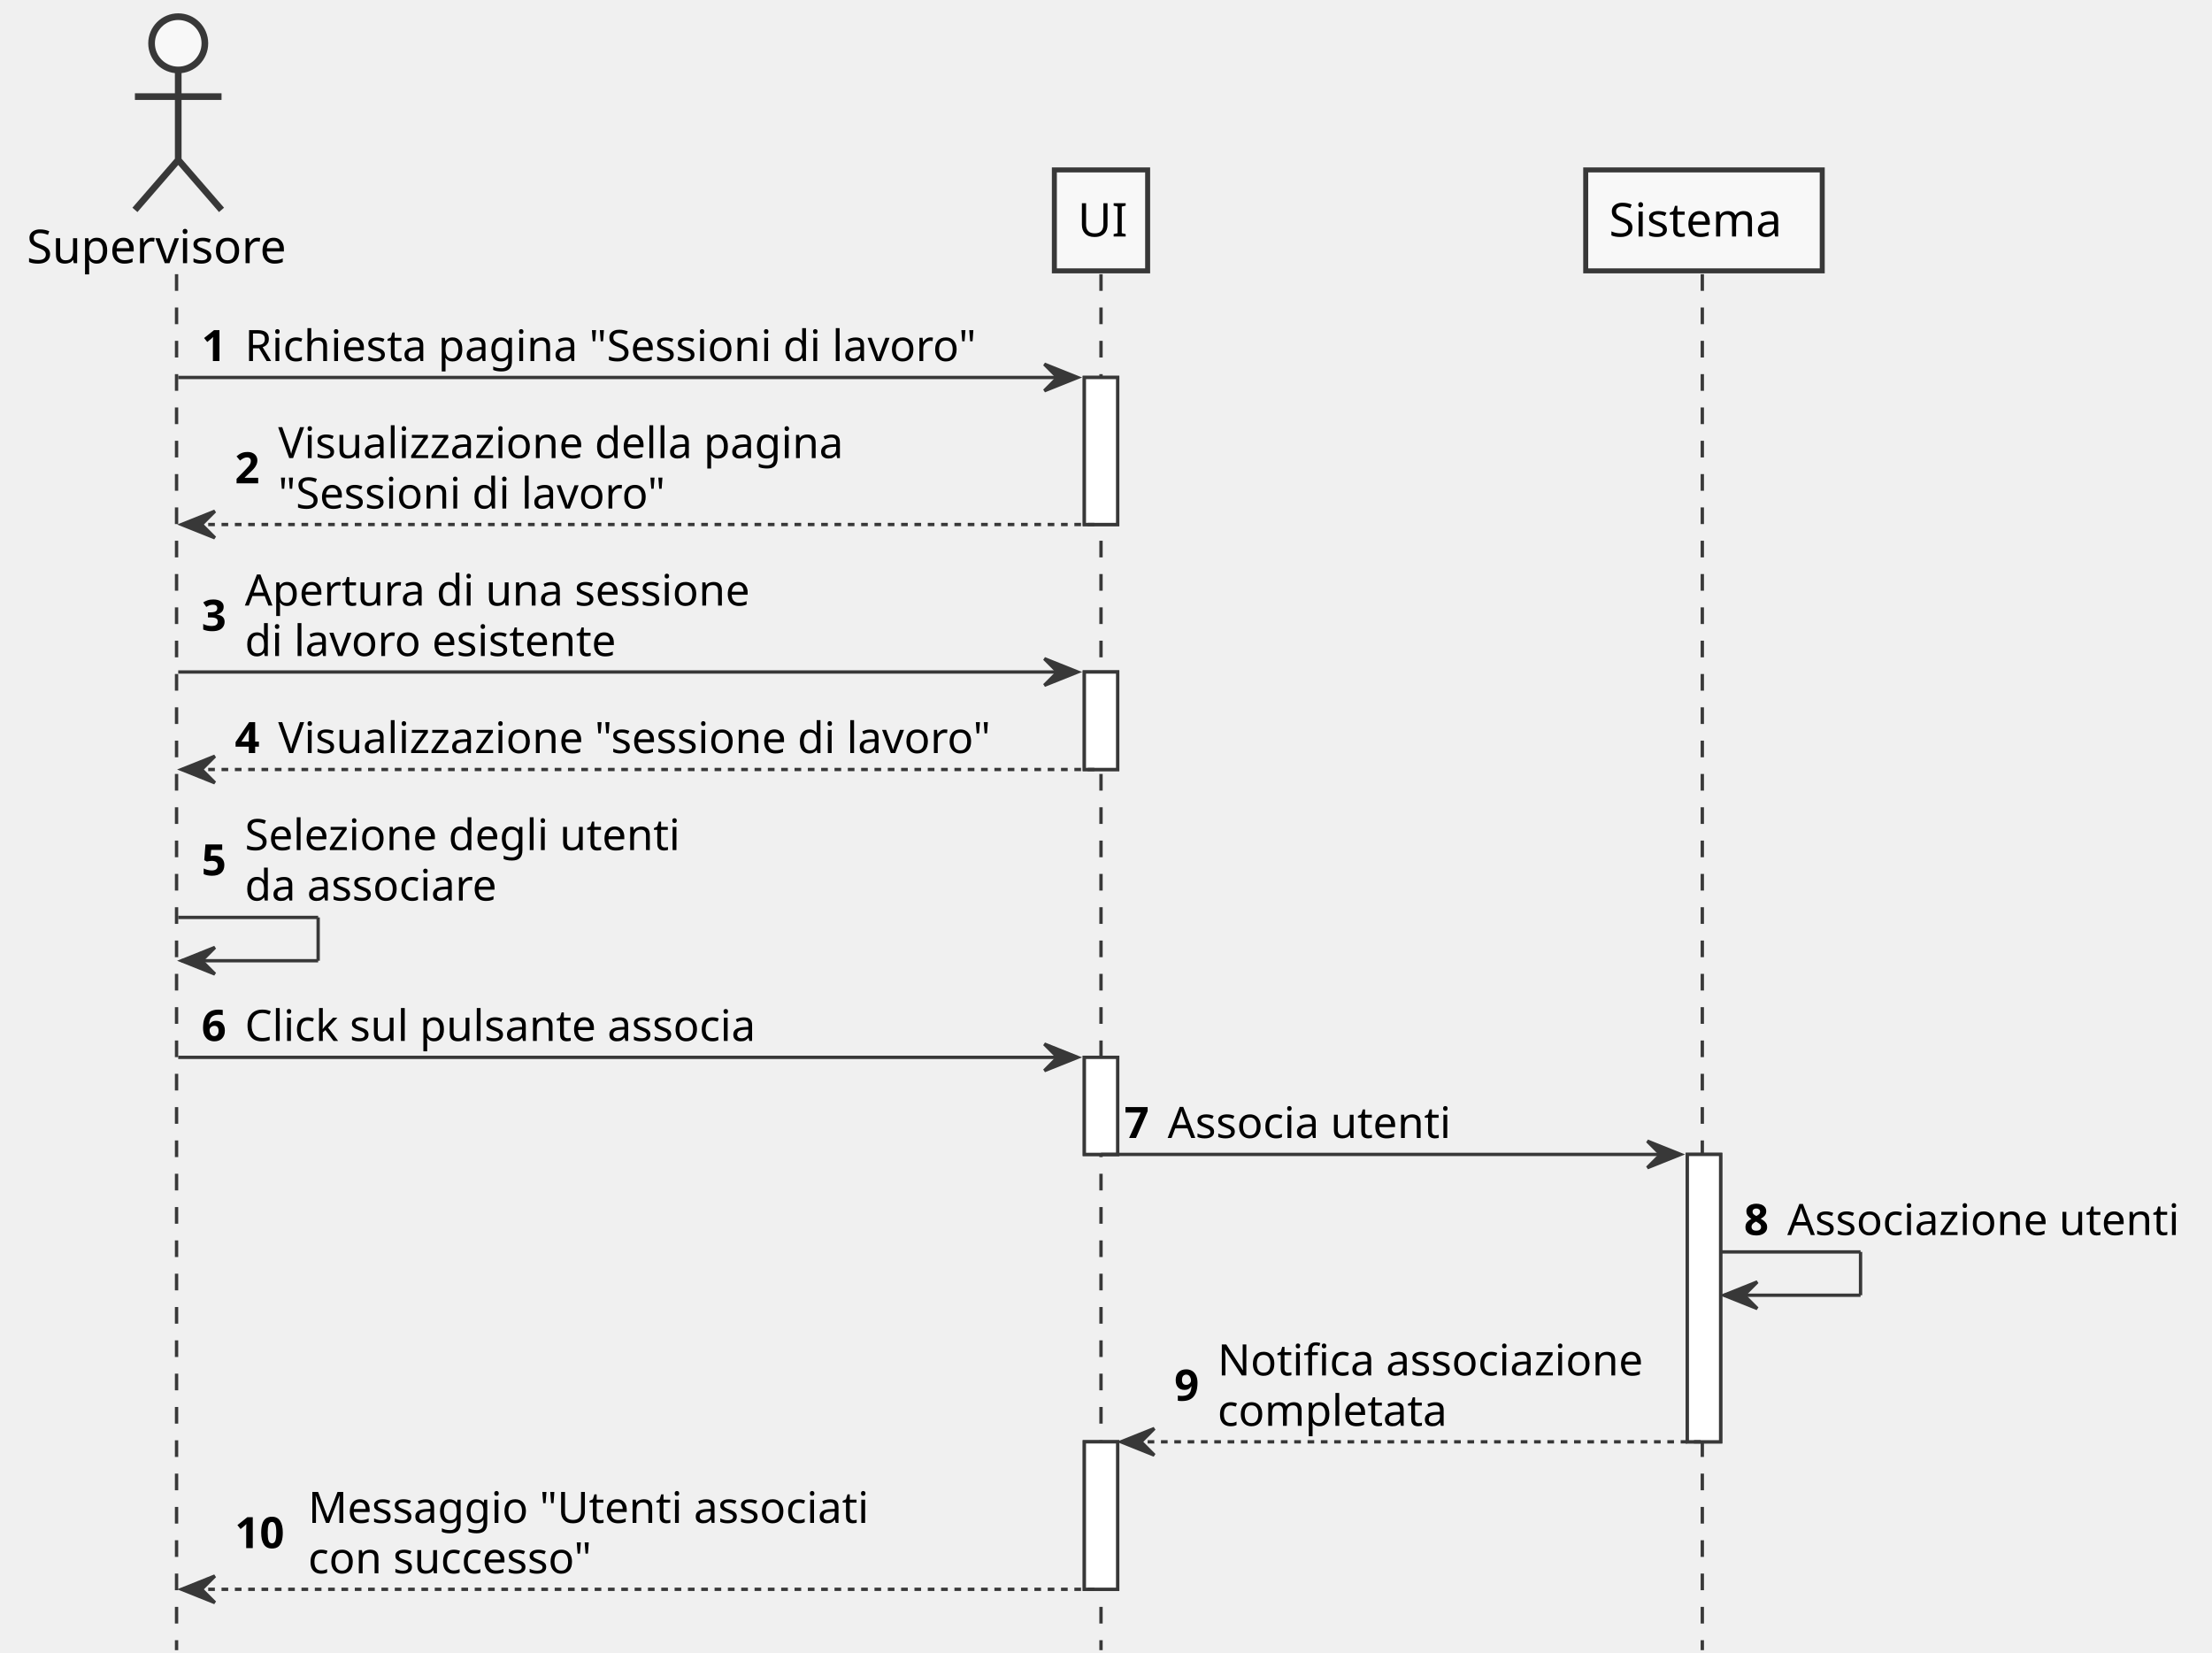
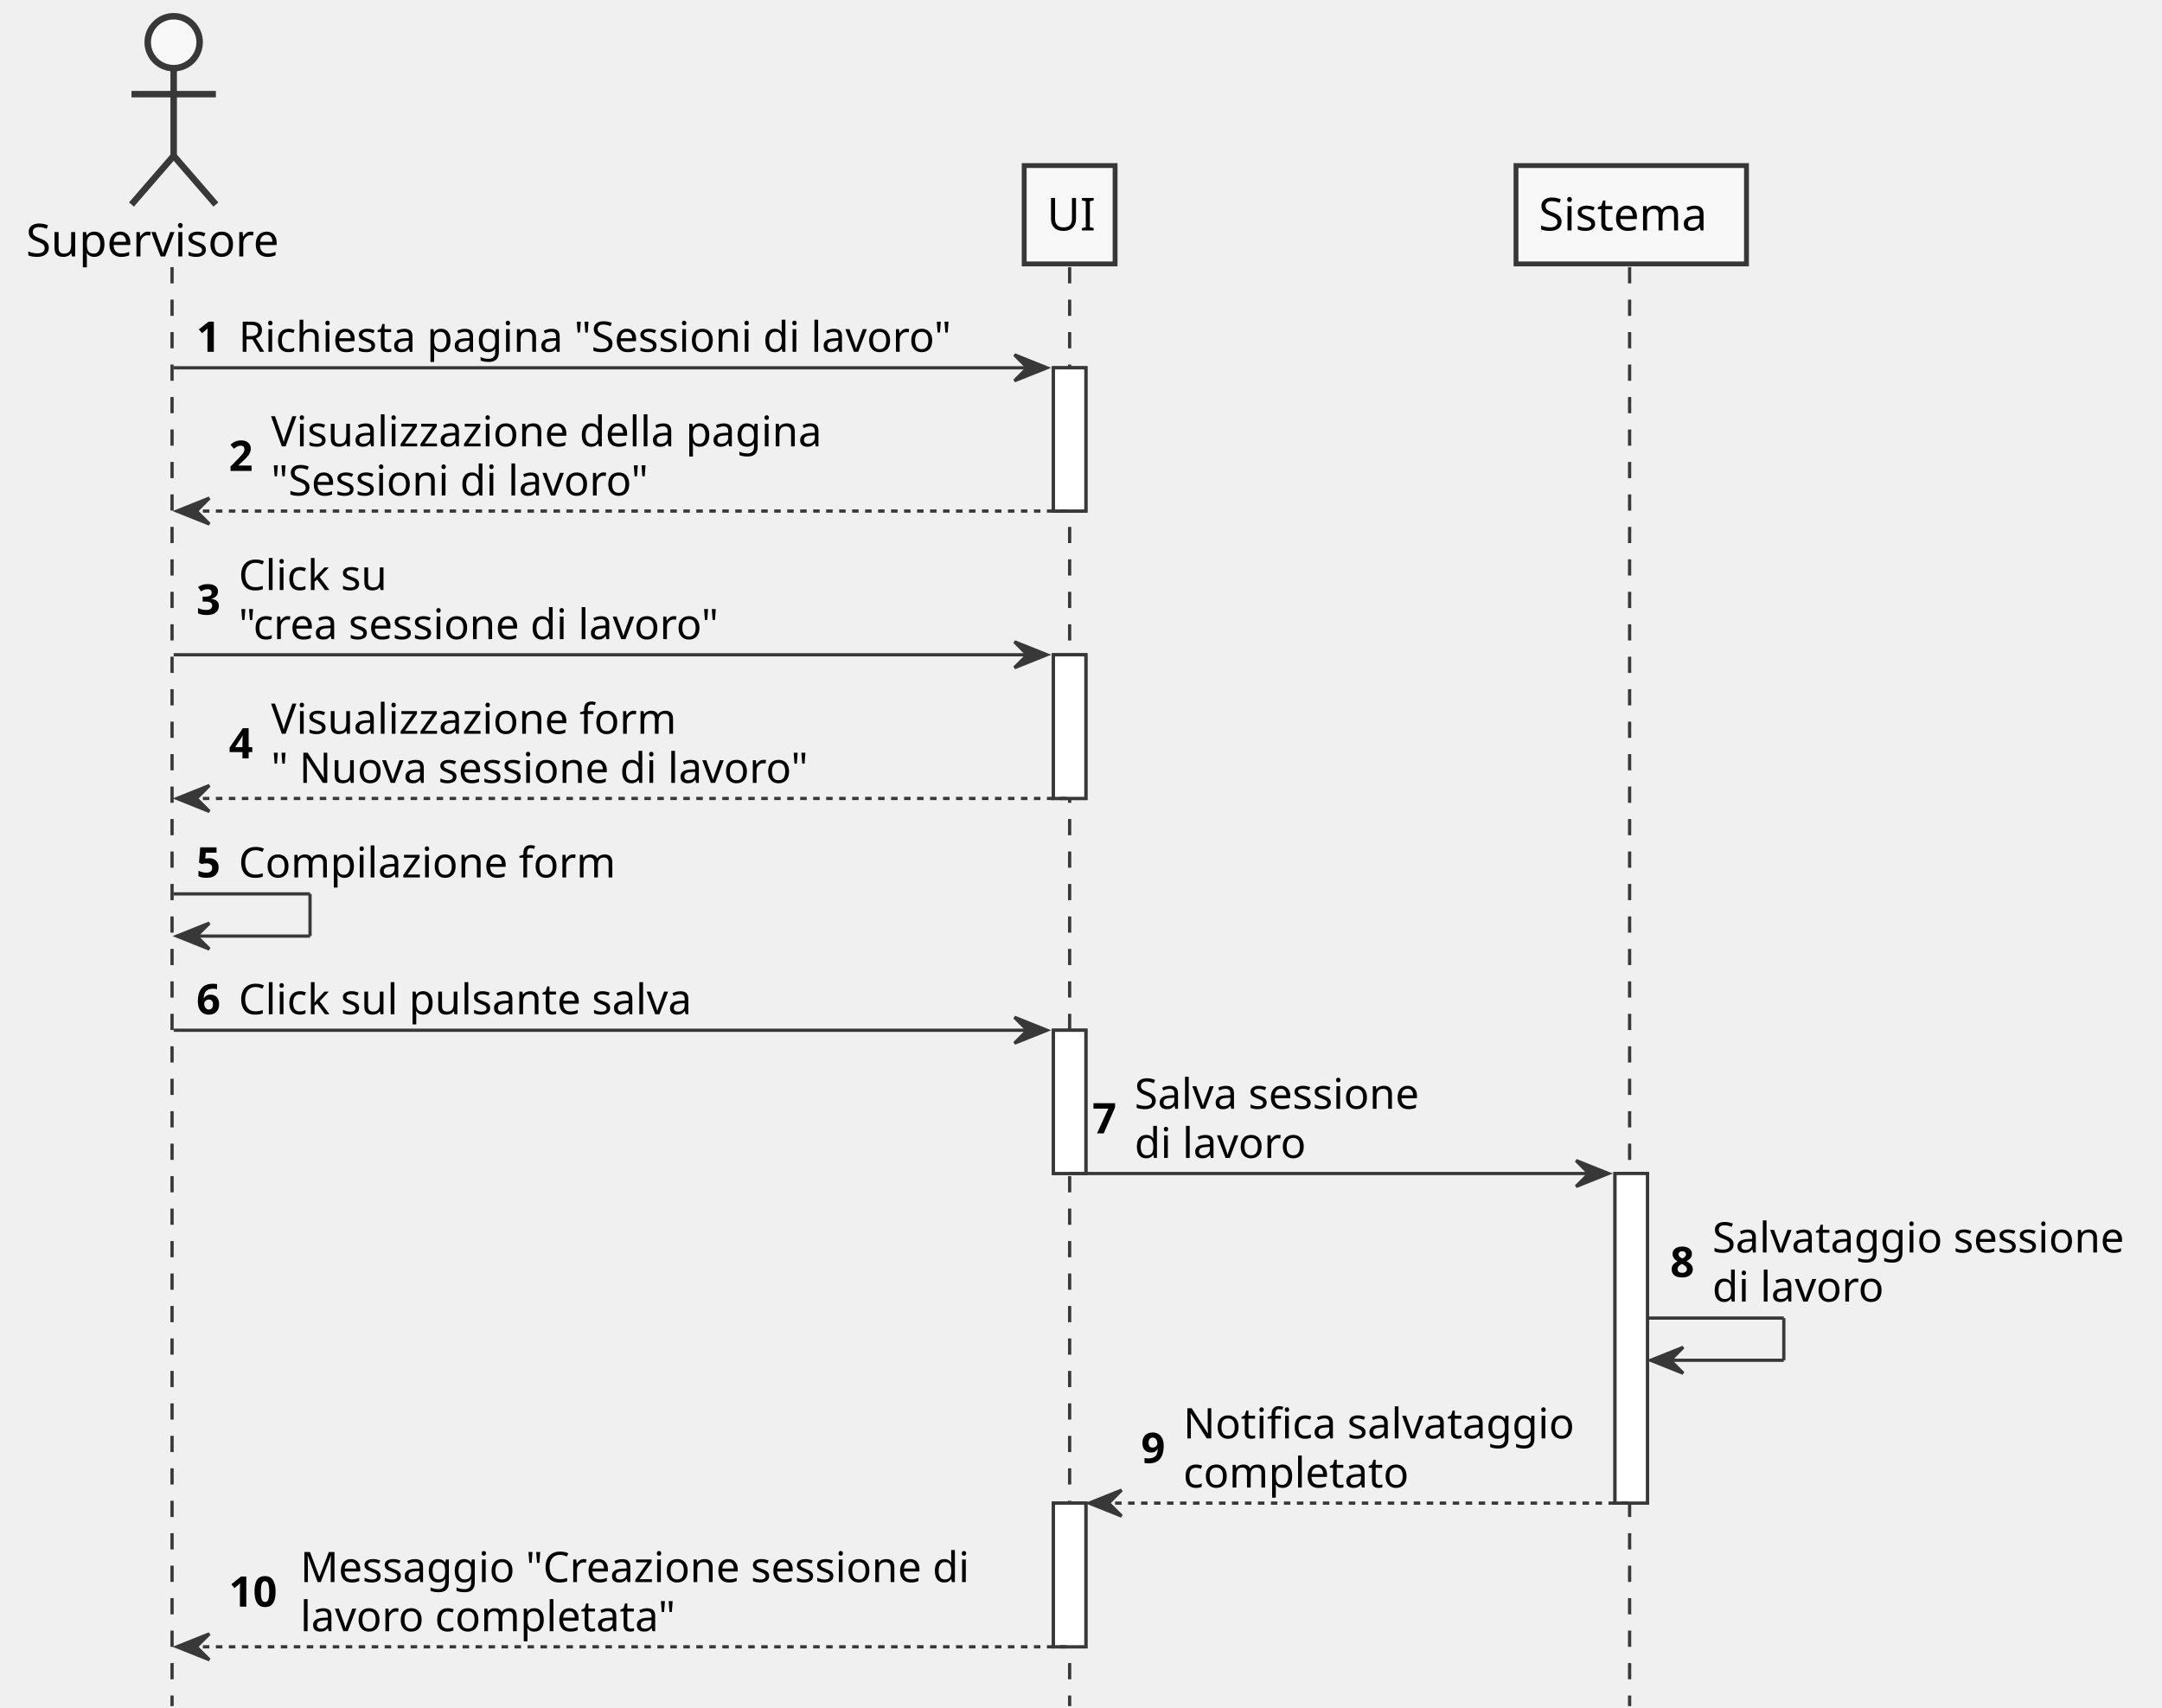
- <svg xmlns="http://www.w3.org/2000/svg" contentScriptType="application/ecmascript" contentStyleType="text/css" height="496px" preserveAspectRatio="none" style="width:664px;height:496px;" version="1.1" viewBox="0 0 664 496" width="664px" zoomAndPan="magnify">
+ <svg xmlns="http://www.w3.org/2000/svg" contentScriptType="application/ecmascript" contentStyleType="text/css" height="526px" preserveAspectRatio="none" style="width:666px;height:526px;" version="1.1" viewBox="0 0 666 526" width="666px" zoomAndPan="magnify">
  <defs />
  <g>
-     <rect fill="#FFFFFF" height="44.133" style="stroke: #383838; stroke-width: 1.0;" width="10" x="325.5" y="113.297" />
-     <rect fill="#FFFFFF" height="29.266" style="stroke: #383838; stroke-width: 1.0;" width="10" x="325.5" y="201.695" />
-     <rect fill="#FFFFFF" height="29.133" style="stroke: #383838; stroke-width: 1.0;" width="10" x="325.5" y="317.359" />
-     <rect fill="#FFFFFF" height="44.266" style="stroke: #383838; stroke-width: 1.0;" width="10" x="325.5" y="432.758" />
-     <rect fill="#FFFFFF" height="86.266" style="stroke: #383838; stroke-width: 1.0;" width="10" x="506.5" y="346.492" />
-     <line style="stroke: #383838; stroke-width: 1.0; stroke-dasharray: 5.0,5.0;" x1="53" x2="53" y1="82.297" y2="495.289" />
-     <line style="stroke: #383838; stroke-width: 1.0; stroke-dasharray: 5.0,5.0;" x1="330.5" x2="330.5" y1="82.297" y2="495.289" />
-     <line style="stroke: #383838; stroke-width: 1.0; stroke-dasharray: 5.0,5.0;" x1="511" x2="511" y1="82.297" y2="495.289" />
+     <rect fill="#FFFFFF" height="44.133" style="stroke: #383838; stroke-width: 1.0;" width="10" x="324.5" y="113.297" />
+     <rect fill="#FFFFFF" height="44.266" style="stroke: #383838; stroke-width: 1.0;" width="10" x="324.5" y="201.695" />
+     <rect fill="#FFFFFF" height="44.133" style="stroke: #383838; stroke-width: 1.0;" width="10" x="324.5" y="317.359" />
+     <rect fill="#FFFFFF" height="44.266" style="stroke: #383838; stroke-width: 1.0;" width="10" x="324.5" y="463.023" />
+     <rect fill="#FFFFFF" height="101.531" style="stroke: #383838; stroke-width: 1.0;" width="10" x="497.5" y="361.492" />
+     <line style="stroke: #383838; stroke-width: 1.0; stroke-dasharray: 5.0,5.0;" x1="53" x2="53" y1="82.297" y2="525.555" />
+     <line style="stroke: #383838; stroke-width: 1.0; stroke-dasharray: 5.0,5.0;" x1="329.5" x2="329.5" y1="82.297" y2="525.555" />
+     <line style="stroke: #383838; stroke-width: 1.0; stroke-dasharray: 5.0,5.0;" x1="502" x2="502" y1="82.297" y2="525.555" />
    <text fill="#000000" font-family="sans-serif" font-size="14" lengthAdjust="spacingAndGlyphs" textLength="85" x="8" y="78.995">Supervisore</text>
    <ellipse cx="53.5" cy="13" fill="#F8F8F8" rx="8" ry="8" style="stroke: #383838; stroke-width: 2.0;" />
    <path d="M53.5,21 L53.5,48 M40.5,29 L66.5,29 M53.5,48 L40.5,63 M53.5,48 L66.5,63 " fill="#F8F8F8" style="stroke: #383838; stroke-width: 2.0;" />
-     <rect fill="#F8F8F8" height="30.297" style="stroke: #383838; stroke-width: 1.5;" width="28" x="316.5" y="51" />
-     <text fill="#000000" font-family="sans-serif" font-size="14" lengthAdjust="spacingAndGlyphs" textLength="14" x="323.5" y="70.995">UI</text>
-     <rect fill="#F8F8F8" height="30.297" style="stroke: #383838; stroke-width: 1.5;" width="71" x="476" y="51" />
-     <text fill="#000000" font-family="sans-serif" font-size="14" lengthAdjust="spacingAndGlyphs" textLength="57" x="483" y="70.995">Sistema</text>
-     <rect fill="#FFFFFF" height="44.133" style="stroke: #383838; stroke-width: 1.0;" width="10" x="325.5" y="113.297" />
-     <rect fill="#FFFFFF" height="29.266" style="stroke: #383838; stroke-width: 1.0;" width="10" x="325.5" y="201.695" />
-     <rect fill="#FFFFFF" height="29.133" style="stroke: #383838; stroke-width: 1.0;" width="10" x="325.5" y="317.359" />
-     <rect fill="#FFFFFF" height="44.266" style="stroke: #383838; stroke-width: 1.0;" width="10" x="325.5" y="432.758" />
-     <rect fill="#FFFFFF" height="86.266" style="stroke: #383838; stroke-width: 1.0;" width="10" x="506.5" y="346.492" />
-     <polygon fill="#383838" points="313.5,109.297,323.5,113.297,313.5,117.297,317.5,113.297" style="stroke: #383838; stroke-width: 1.0;" />
-     <line style="stroke: #383838; stroke-width: 1.0;" x1="53.5" x2="319.5" y1="113.297" y2="113.297" />
+     <rect fill="#F8F8F8" height="30.297" style="stroke: #383838; stroke-width: 1.5;" width="28" x="315.5" y="51" />
+     <text fill="#000000" font-family="sans-serif" font-size="14" lengthAdjust="spacingAndGlyphs" textLength="14" x="322.5" y="70.995">UI</text>
+     <rect fill="#F8F8F8" height="30.297" style="stroke: #383838; stroke-width: 1.5;" width="71" x="467" y="51" />
+     <text fill="#000000" font-family="sans-serif" font-size="14" lengthAdjust="spacingAndGlyphs" textLength="57" x="474" y="70.995">Sistema</text>
+     <rect fill="#FFFFFF" height="44.133" style="stroke: #383838; stroke-width: 1.0;" width="10" x="324.5" y="113.297" />
+     <rect fill="#FFFFFF" height="44.266" style="stroke: #383838; stroke-width: 1.0;" width="10" x="324.5" y="201.695" />
+     <rect fill="#FFFFFF" height="44.133" style="stroke: #383838; stroke-width: 1.0;" width="10" x="324.5" y="317.359" />
+     <rect fill="#FFFFFF" height="44.266" style="stroke: #383838; stroke-width: 1.0;" width="10" x="324.5" y="463.023" />
+     <rect fill="#FFFFFF" height="101.531" style="stroke: #383838; stroke-width: 1.0;" width="10" x="497.5" y="361.492" />
+     <polygon fill="#383838" points="312.5,109.297,322.5,113.297,312.5,117.297,316.5,113.297" style="stroke: #383838; stroke-width: 1.0;" />
+     <line style="stroke: #383838; stroke-width: 1.0;" x1="53.5" x2="318.5" y1="113.297" y2="113.297" />
    <text fill="#000000" font-family="sans-serif" font-size="13" font-weight="bold" lengthAdjust="spacingAndGlyphs" textLength="9" x="60.5" y="108.364">1</text>
    <text fill="#000000" font-family="sans-serif" font-size="13" lengthAdjust="spacingAndGlyphs" textLength="239" x="73.5" y="108.364">Richiesta pagina "Sessioni di lavoro"</text>
    <polygon fill="#383838" points="64.5,153.43,54.5,157.43,64.5,161.43,60.5,157.43" style="stroke: #383838; stroke-width: 1.0;" />
-     <line style="stroke: #383838; stroke-width: 1.0; stroke-dasharray: 2.0,2.0;" x1="58.5" x2="329.5" y1="157.43" y2="157.43" />
+     <line style="stroke: #383838; stroke-width: 1.0; stroke-dasharray: 2.0,2.0;" x1="58.5" x2="328.5" y1="157.43" y2="157.43" />
    <text fill="#000000" font-family="sans-serif" font-size="13" font-weight="bold" lengthAdjust="spacingAndGlyphs" textLength="9" x="70.5" y="145.063">2</text>
    <text fill="#000000" font-family="sans-serif" font-size="13" lengthAdjust="spacingAndGlyphs" textLength="185" x="83.5" y="137.497">Visualizzazione della pagina</text>
    <text fill="#000000" font-family="sans-serif" font-size="13" lengthAdjust="spacingAndGlyphs" textLength="127" x="83.5" y="152.629">"Sessioni di lavoro"</text>
-     <polygon fill="#383838" points="313.5,197.695,323.5,201.695,313.5,205.695,317.5,201.695" style="stroke: #383838; stroke-width: 1.0;" />
-     <line style="stroke: #383838; stroke-width: 1.0;" x1="53.5" x2="319.5" y1="201.695" y2="201.695" />
+     <polygon fill="#383838" points="312.5,197.695,322.5,201.695,312.5,205.695,316.5,201.695" style="stroke: #383838; stroke-width: 1.0;" />
+     <line style="stroke: #383838; stroke-width: 1.0;" x1="53.5" x2="318.5" y1="201.695" y2="201.695" />
    <text fill="#000000" font-family="sans-serif" font-size="13" font-weight="bold" lengthAdjust="spacingAndGlyphs" textLength="9" x="60.5" y="189.329">3</text>
-     <text fill="#000000" font-family="sans-serif" font-size="13" lengthAdjust="spacingAndGlyphs" textLength="161" x="73.5" y="181.762">Apertura di una sessione</text>
-     <text fill="#000000" font-family="sans-serif" font-size="13" lengthAdjust="spacingAndGlyphs" textLength="121" x="73.5" y="196.895">di lavoro esistente</text>
-     <polygon fill="#383838" points="64.5,226.961,54.5,230.961,64.5,234.961,60.5,230.961" style="stroke: #383838; stroke-width: 1.0;" />
-     <line style="stroke: #383838; stroke-width: 1.0; stroke-dasharray: 2.0,2.0;" x1="58.5" x2="329.5" y1="230.961" y2="230.961" />
-     <text fill="#000000" font-family="sans-serif" font-size="13" font-weight="bold" lengthAdjust="spacingAndGlyphs" textLength="9" x="70.5" y="226.028">4</text>
-     <text fill="#000000" font-family="sans-serif" font-size="13" lengthAdjust="spacingAndGlyphs" textLength="235" x="83.5" y="226.028">Visualizzazione "sessione di lavoro"</text>
+     <text fill="#000000" font-family="sans-serif" font-size="13" lengthAdjust="spacingAndGlyphs" textLength="51" x="73.5" y="181.762">Click su</text>
+     <text fill="#000000" font-family="sans-serif" font-size="13" lengthAdjust="spacingAndGlyphs" textLength="162" x="73.5" y="196.895">"crea sessione di lavoro"</text>
+     <polygon fill="#383838" points="64.5,241.961,54.5,245.961,64.5,249.961,60.5,245.961" style="stroke: #383838; stroke-width: 1.0;" />
+     <line style="stroke: #383838; stroke-width: 1.0; stroke-dasharray: 2.0,2.0;" x1="58.5" x2="328.5" y1="245.961" y2="245.961" />
+     <text fill="#000000" font-family="sans-serif" font-size="13" font-weight="bold" lengthAdjust="spacingAndGlyphs" textLength="9" x="70.5" y="233.594">4</text>
+     <text fill="#000000" font-family="sans-serif" font-size="13" lengthAdjust="spacingAndGlyphs" textLength="136" x="83.5" y="226.028">Visualizzazione form</text>
+     <text fill="#000000" font-family="sans-serif" font-size="13" lengthAdjust="spacingAndGlyphs" textLength="180" x="83.5" y="241.161">" Nuova sessione di lavoro"</text>
    <line style="stroke: #383838; stroke-width: 1.0;" x1="53.5" x2="95.5" y1="275.359" y2="275.359" />
    <line style="stroke: #383838; stroke-width: 1.0;" x1="95.5" x2="95.5" y1="275.359" y2="288.359" />
    <line style="stroke: #383838; stroke-width: 1.0;" x1="54.5" x2="95.5" y1="288.359" y2="288.359" />
    <polygon fill="#383838" points="64.5,284.359,54.5,288.359,64.5,292.359,60.5,288.359" style="stroke: #383838; stroke-width: 1.0;" />
-     <text fill="#000000" font-family="sans-serif" font-size="13" font-weight="bold" lengthAdjust="spacingAndGlyphs" textLength="9" x="60.5" y="262.727">5</text>
-     <text fill="#000000" font-family="sans-serif" font-size="13" lengthAdjust="spacingAndGlyphs" textLength="141" x="73.5" y="255.161">Selezione degli utenti</text>
-     <text fill="#000000" font-family="sans-serif" font-size="13" lengthAdjust="spacingAndGlyphs" textLength="82" x="73.5" y="270.293">da associare</text>
-     <polygon fill="#383838" points="313.5,313.359,323.5,317.359,313.5,321.359,317.5,317.359" style="stroke: #383838; stroke-width: 1.0;" />
-     <line style="stroke: #383838; stroke-width: 1.0;" x1="53.5" x2="319.5" y1="317.359" y2="317.359" />
+     <text fill="#000000" font-family="sans-serif" font-size="13" font-weight="bold" lengthAdjust="spacingAndGlyphs" textLength="9" x="60.5" y="270.293">5</text>
+     <text fill="#000000" font-family="sans-serif" font-size="13" lengthAdjust="spacingAndGlyphs" textLength="124" x="73.5" y="270.293">Compilazione form</text>
+     <polygon fill="#383838" points="312.5,313.359,322.5,317.359,312.5,321.359,316.5,317.359" style="stroke: #383838; stroke-width: 1.0;" />
+     <line style="stroke: #383838; stroke-width: 1.0;" x1="53.5" x2="318.5" y1="317.359" y2="317.359" />
    <text fill="#000000" font-family="sans-serif" font-size="13" font-weight="bold" lengthAdjust="spacingAndGlyphs" textLength="9" x="60.5" y="312.426">6</text>
-     <text fill="#000000" font-family="sans-serif" font-size="13" lengthAdjust="spacingAndGlyphs" textLength="168" x="73.5" y="312.426">Click sul pulsante associa</text>
-     <polygon fill="#383838" points="494.5,342.492,504.5,346.492,494.5,350.492,498.5,346.492" style="stroke: #383838; stroke-width: 1.0;" />
-     <line style="stroke: #383838; stroke-width: 1.0;" x1="330.5" x2="500.5" y1="346.492" y2="346.492" />
-     <text fill="#000000" font-family="sans-serif" font-size="13" font-weight="bold" lengthAdjust="spacingAndGlyphs" textLength="9" x="337.5" y="341.559">7</text>
-     <text fill="#000000" font-family="sans-serif" font-size="13" lengthAdjust="spacingAndGlyphs" textLength="92" x="350.5" y="341.559">Associa utenti</text>
-     <line style="stroke: #383838; stroke-width: 1.0;" x1="516.5" x2="558.5" y1="375.758" y2="375.758" />
-     <line style="stroke: #383838; stroke-width: 1.0;" x1="558.5" x2="558.5" y1="375.758" y2="388.758" />
-     <line style="stroke: #383838; stroke-width: 1.0;" x1="517.5" x2="558.5" y1="388.758" y2="388.758" />
-     <polygon fill="#383838" points="527.5,384.758,517.5,388.758,527.5,392.758,523.5,388.758" style="stroke: #383838; stroke-width: 1.0;" />
-     <text fill="#000000" font-family="sans-serif" font-size="13" font-weight="bold" lengthAdjust="spacingAndGlyphs" textLength="9" x="523.5" y="370.692">8</text>
-     <text fill="#000000" font-family="sans-serif" font-size="13" lengthAdjust="spacingAndGlyphs" textLength="127" x="536.5" y="370.692">Associazione utenti</text>
-     <polygon fill="#383838" points="346.5,428.758,336.5,432.758,346.5,436.758,342.5,432.758" style="stroke: #383838; stroke-width: 1.0;" />
-     <line style="stroke: #383838; stroke-width: 1.0; stroke-dasharray: 2.0,2.0;" x1="340.5" x2="510.5" y1="432.758" y2="432.758" />
-     <text fill="#000000" font-family="sans-serif" font-size="13" font-weight="bold" lengthAdjust="spacingAndGlyphs" textLength="9" x="352.5" y="420.391">9</text>
-     <text fill="#000000" font-family="sans-serif" font-size="13" lengthAdjust="spacingAndGlyphs" textLength="139" x="365.5" y="412.825">Notifica associazione</text>
-     <text fill="#000000" font-family="sans-serif" font-size="13" lengthAdjust="spacingAndGlyphs" textLength="74" x="365.5" y="427.957">completata</text>
-     <polygon fill="#383838" points="64.5,473.023,54.5,477.023,64.5,481.023,60.5,477.023" style="stroke: #383838; stroke-width: 1.0;" />
-     <line style="stroke: #383838; stroke-width: 1.0; stroke-dasharray: 2.0,2.0;" x1="58.5" x2="329.5" y1="477.023" y2="477.023" />
-     <text fill="#000000" font-family="sans-serif" font-size="13" font-weight="bold" lengthAdjust="spacingAndGlyphs" textLength="18" x="70.5" y="464.657">10</text>
-     <text fill="#000000" font-family="sans-serif" font-size="13" lengthAdjust="spacingAndGlyphs" textLength="181" x="92.5" y="457.09">Messaggio "Utenti associati</text>
-     <text fill="#000000" font-family="sans-serif" font-size="13" lengthAdjust="spacingAndGlyphs" textLength="92" x="92.5" y="472.223">con successo"</text>
+     <text fill="#000000" font-family="sans-serif" font-size="13" lengthAdjust="spacingAndGlyphs" textLength="154" x="73.5" y="312.426">Click sul pulsante salva</text>
+     <polygon fill="#383838" points="485.5,357.492,495.5,361.492,485.5,365.492,489.5,361.492" style="stroke: #383838; stroke-width: 1.0;" />
+     <line style="stroke: #383838; stroke-width: 1.0;" x1="329.5" x2="491.5" y1="361.492" y2="361.492" />
+     <text fill="#000000" font-family="sans-serif" font-size="13" font-weight="bold" lengthAdjust="spacingAndGlyphs" textLength="9" x="336.5" y="349.125">7</text>
+     <text fill="#000000" font-family="sans-serif" font-size="13" lengthAdjust="spacingAndGlyphs" textLength="97" x="349.5" y="341.559">Salva sessione</text>
+     <text fill="#000000" font-family="sans-serif" font-size="13" lengthAdjust="spacingAndGlyphs" textLength="57" x="349.5" y="356.692">di lavoro</text>
+     <line style="stroke: #383838; stroke-width: 1.0;" x1="507.5" x2="549.5" y1="406.023" y2="406.023" />
+     <line style="stroke: #383838; stroke-width: 1.0;" x1="549.5" x2="549.5" y1="406.023" y2="419.023" />
+     <line style="stroke: #383838; stroke-width: 1.0;" x1="508.5" x2="549.5" y1="419.023" y2="419.023" />
+     <polygon fill="#383838" points="518.5,415.023,508.5,419.023,518.5,423.023,514.5,419.023" style="stroke: #383838; stroke-width: 1.0;" />
+     <text fill="#000000" font-family="sans-serif" font-size="13" font-weight="bold" lengthAdjust="spacingAndGlyphs" textLength="9" x="514.5" y="393.391">8</text>
+     <text fill="#000000" font-family="sans-serif" font-size="13" lengthAdjust="spacingAndGlyphs" textLength="138" x="527.5" y="385.825">Salvataggio sessione</text>
+     <text fill="#000000" font-family="sans-serif" font-size="13" lengthAdjust="spacingAndGlyphs" textLength="57" x="527.5" y="400.957">di lavoro</text>
+     <polygon fill="#383838" points="345.5,459.023,335.5,463.023,345.5,467.023,341.5,463.023" style="stroke: #383838; stroke-width: 1.0;" />
+     <line style="stroke: #383838; stroke-width: 1.0; stroke-dasharray: 2.0,2.0;" x1="339.5" x2="501.5" y1="463.023" y2="463.023" />
+     <text fill="#000000" font-family="sans-serif" font-size="13" font-weight="bold" lengthAdjust="spacingAndGlyphs" textLength="9" x="351.5" y="450.657">9</text>
+     <text fill="#000000" font-family="sans-serif" font-size="13" lengthAdjust="spacingAndGlyphs" textLength="131" x="364.5" y="443.09">Notifica salvataggio</text>
+     <text fill="#000000" font-family="sans-serif" font-size="13" lengthAdjust="spacingAndGlyphs" textLength="74" x="364.5" y="458.223">completato</text>
+     <polygon fill="#383838" points="64.5,503.289,54.5,507.289,64.5,511.289,60.5,507.289" style="stroke: #383838; stroke-width: 1.0;" />
+     <line style="stroke: #383838; stroke-width: 1.0; stroke-dasharray: 2.0,2.0;" x1="58.5" x2="328.5" y1="507.289" y2="507.289" />
+     <text fill="#000000" font-family="sans-serif" font-size="13" font-weight="bold" lengthAdjust="spacingAndGlyphs" textLength="18" x="70.5" y="494.922">10</text>
+     <text fill="#000000" font-family="sans-serif" font-size="13" lengthAdjust="spacingAndGlyphs" textLength="221" x="92.5" y="487.356">Messaggio "Creazione sessione di</text>
+     <text fill="#000000" font-family="sans-serif" font-size="13" lengthAdjust="spacingAndGlyphs" textLength="125" x="92.5" y="502.489">lavoro completata"</text>
  </g>
</svg>
